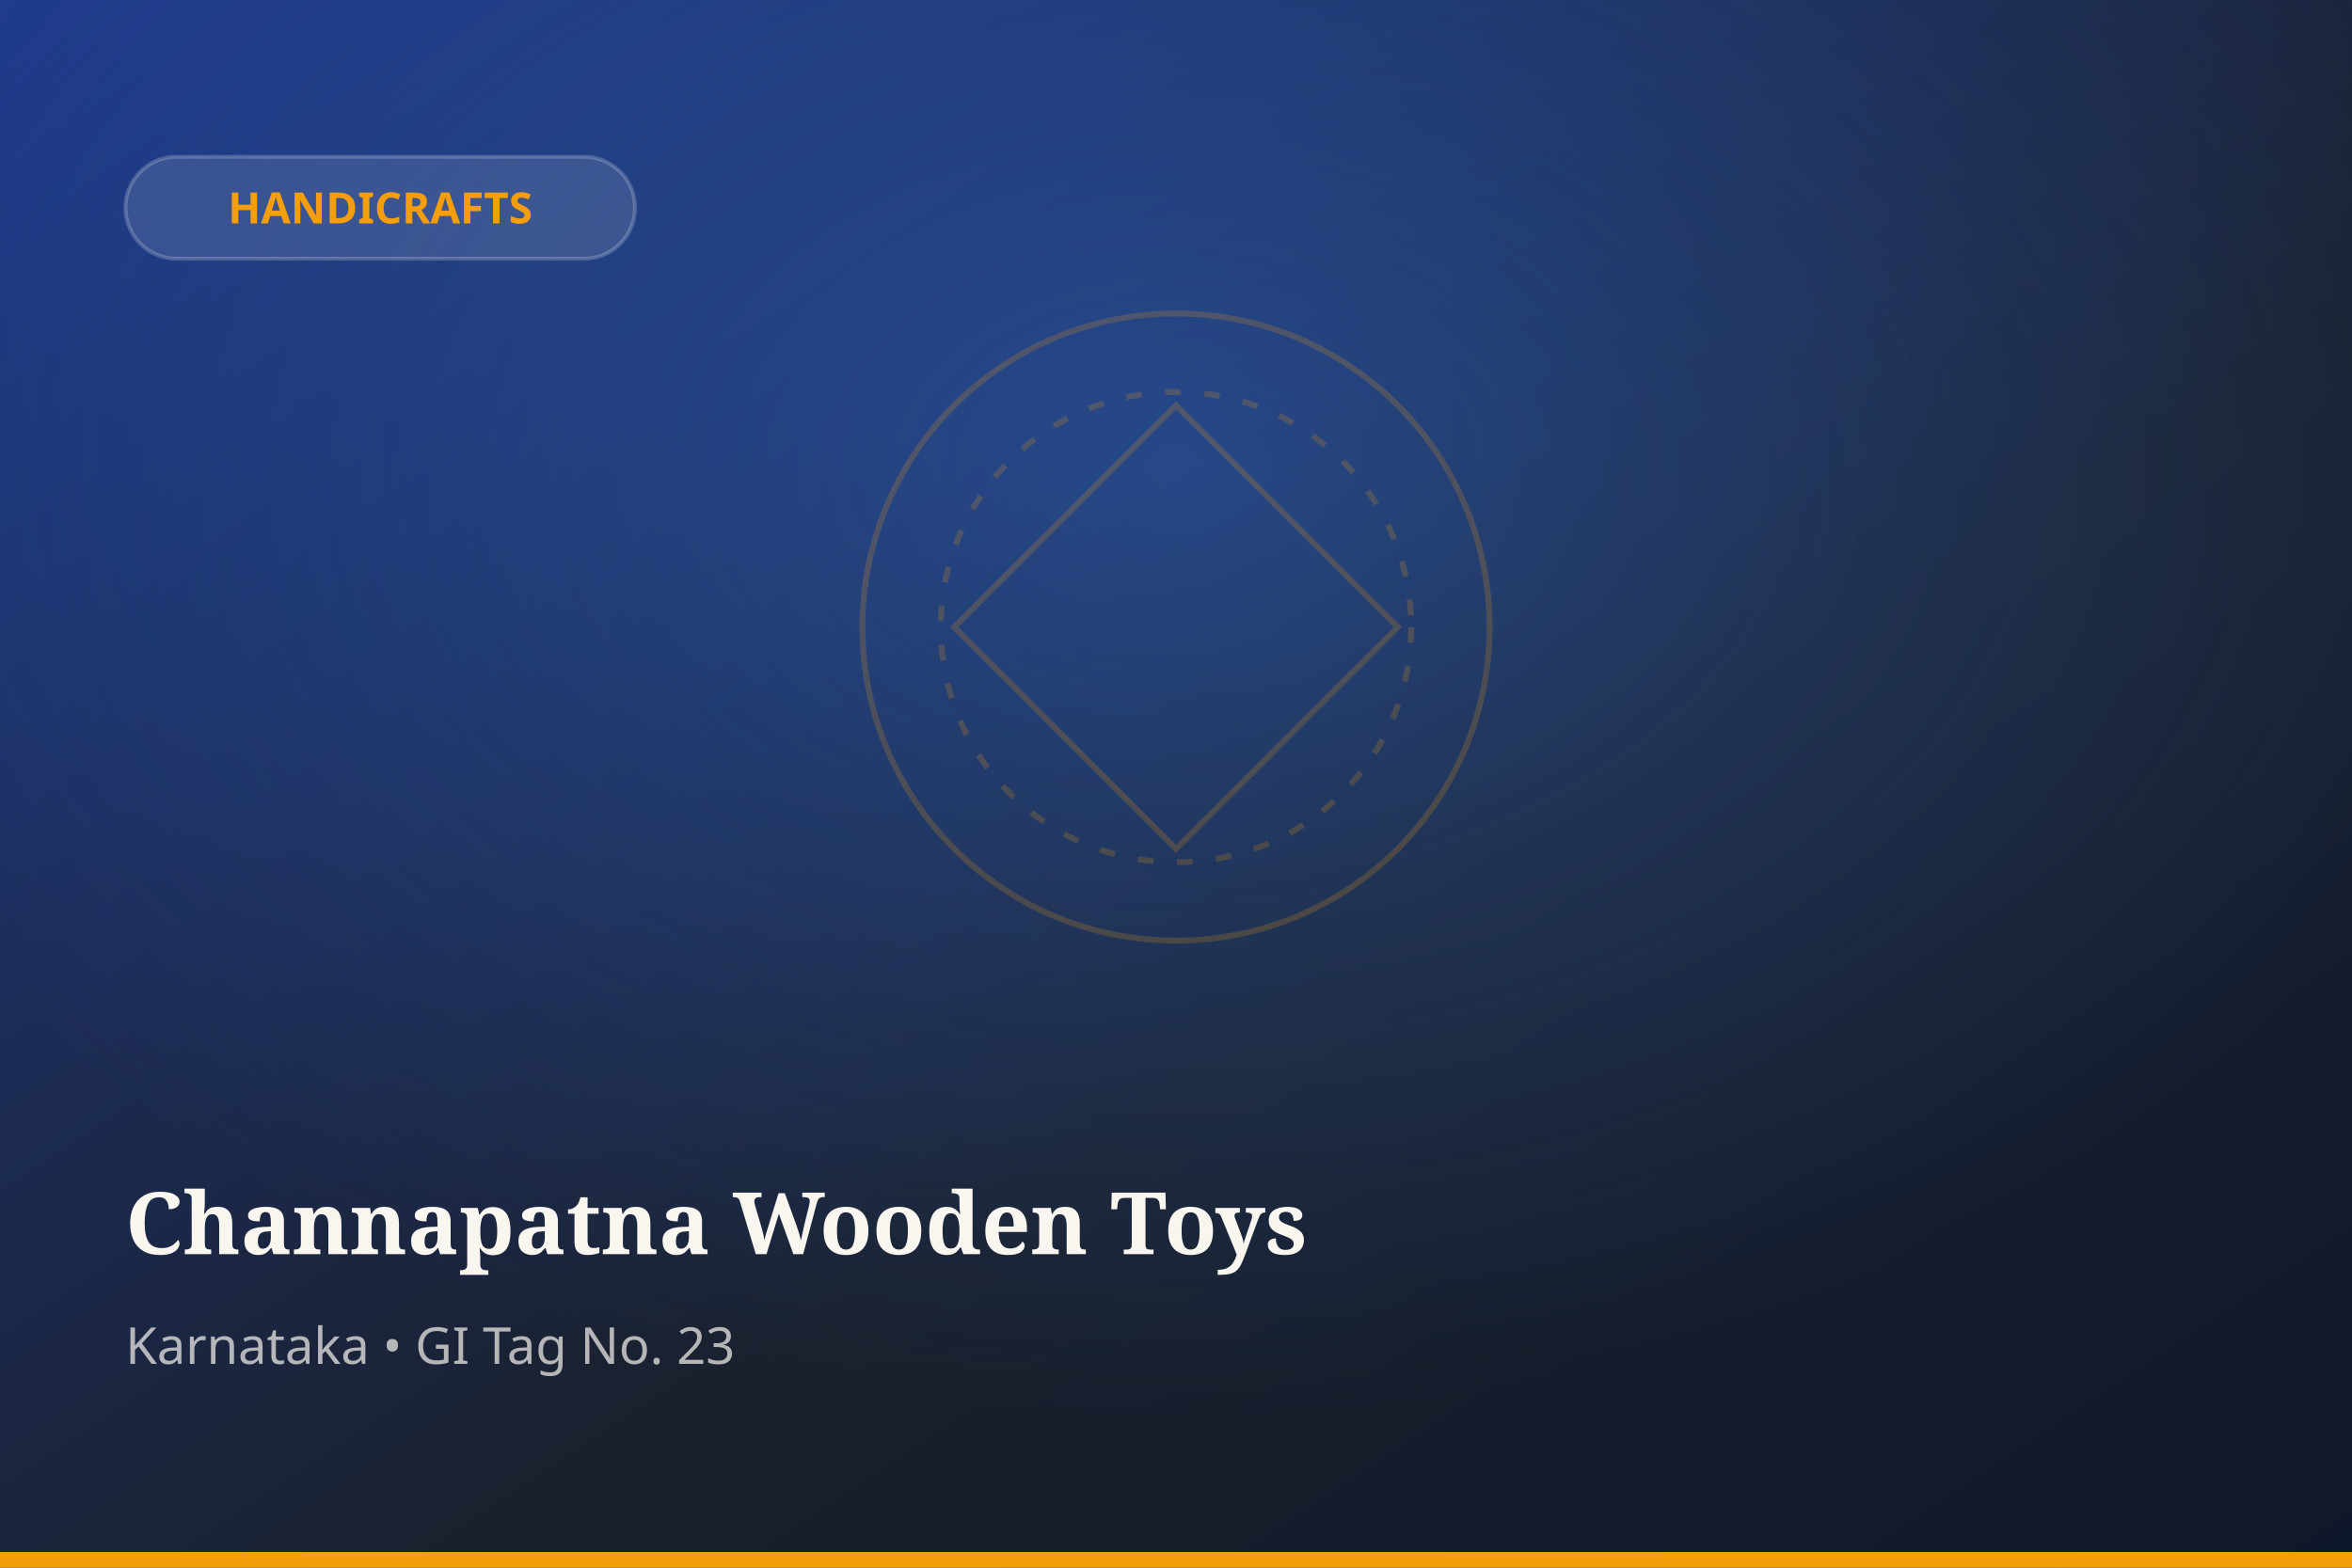
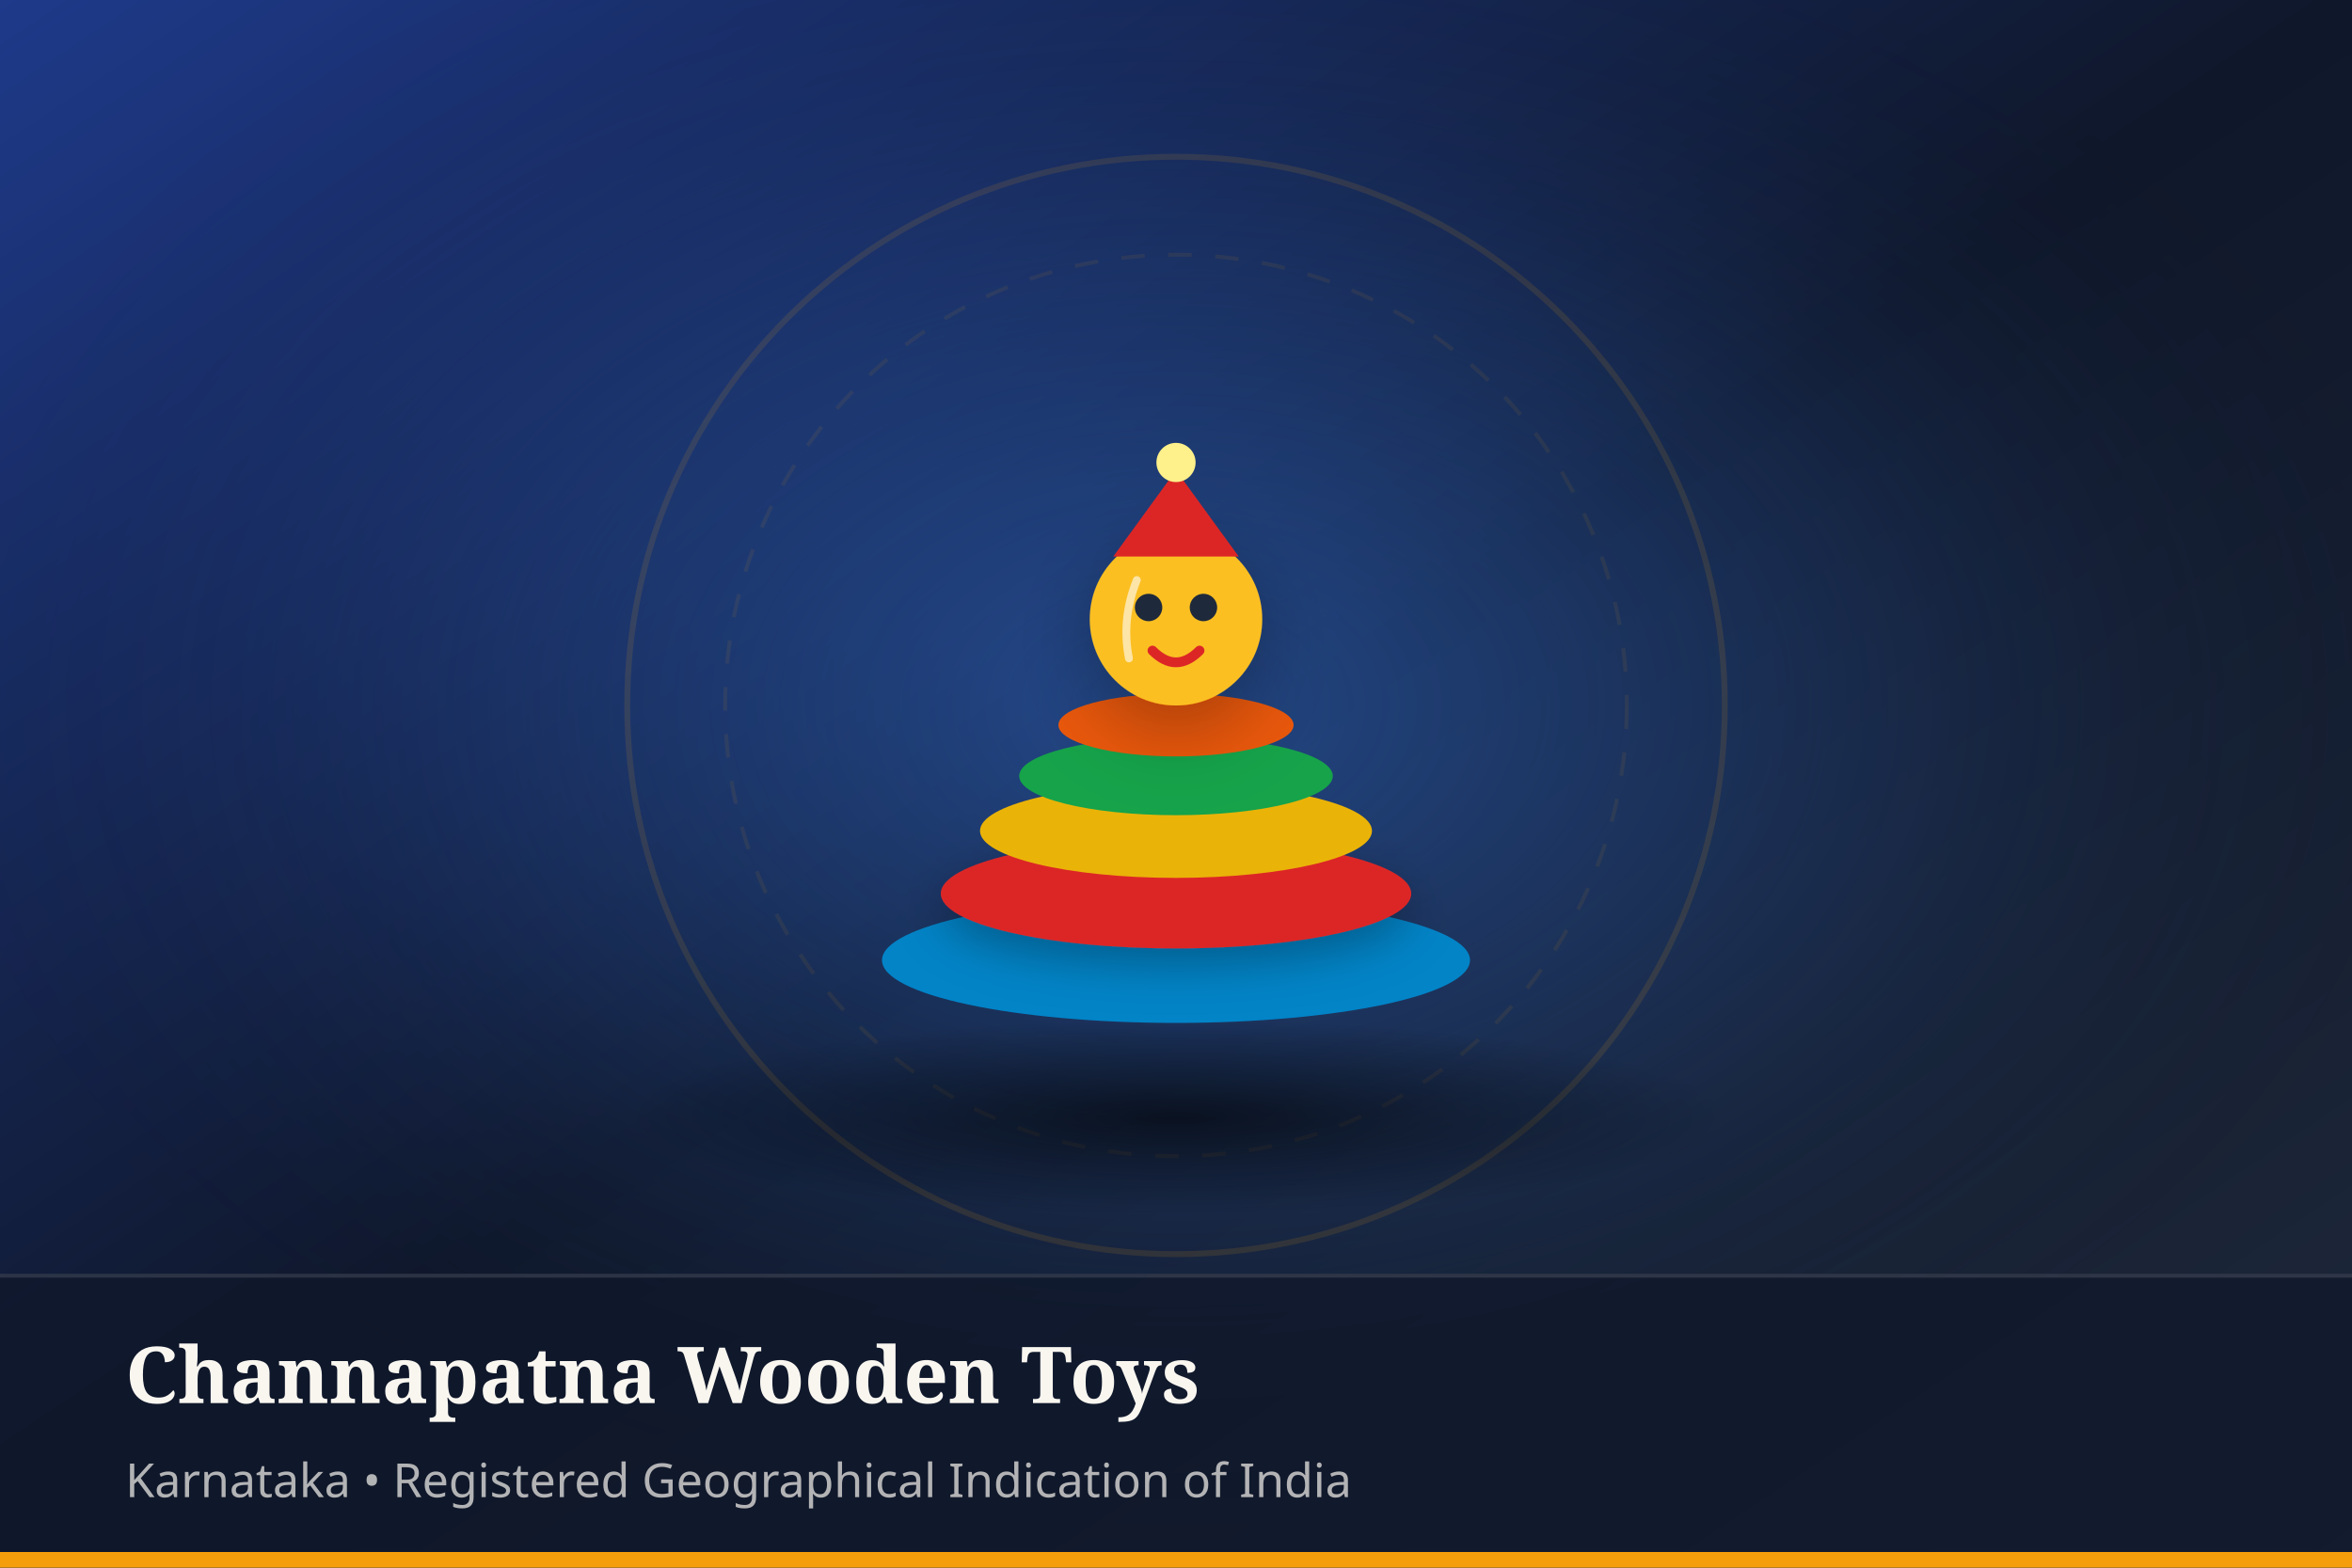
<svg xmlns="http://www.w3.org/2000/svg" width="600" height="400" viewBox="0 0 600 400">
  <defs>
    <linearGradient id="bgGrad_channapatna-wooden-toys" x1="0%" y1="0%" x2="100%" y2="100%">
      <stop offset="0%" stop-color="#1E3A8A" />
-       <stop offset="60%" stop-color="#1A202C" />
-       <stop offset="100%" stop-color="#0F172A" />
+       <stop offset="50%" stop-color="#0F172A" />
+       <stop offset="100%" stop-color="#1E293B" />
    </linearGradient>
-     <radialGradient id="glowGrad_channapatna-wooden-toys" cx="50%" cy="30%" r="60%">
-       <stop offset="0%" stop-color="#3B82F6" stop-opacity="0.35" />
-       <stop offset="100%" stop-color="#3B82F6" stop-opacity="0" />
+     <radialGradient id="spotlight_channapatna-wooden-toys" cx="50%" cy="45%" r="55%">
+       <stop offset="0%" stop-color="#3B82F6" stop-opacity="0.45" />
+       <stop offset="60%" stop-color="#3B82F6" stop-opacity="0.1" />
+       <stop offset="100%" stop-color="#000000" stop-opacity="0" />
+     </radialGradient>
+     <radialGradient id="floorShadow_channapatna-wooden-toys" cx="50%" cy="50%" r="50%">
+       <stop offset="0%" stop-color="rgba(0,0,0,0.6)" />
+       <stop offset="100%" stop-color="rgba(0,0,0,0)" />
    </radialGradient>
  </defs>
  <rect width="100%" height="100%" fill="url(#bgGrad_channapatna-wooden-toys)" />
-   <rect width="100%" height="100%" fill="url(#glowGrad_channapatna-wooden-toys)" />
-   <g transform="translate(300, 160)" stroke="#F59E0B" stroke-opacity="0.2" fill="none" stroke-width="1.5">
-     <circle r="80" />
-     <circle r="60" stroke-dasharray="4,6" />
-     <rect x="-40" y="-40" width="80" height="80" transform="rotate(45)" />
+   <rect width="100%" height="100%" fill="url(#spotlight_channapatna-wooden-toys)" />
+   <circle cx="300" cy="180" r="140" fill="none" stroke="#F59E0B" stroke-opacity="0.12" stroke-width="1.5" />
+   <circle cx="300" cy="180" r="115" fill="none" stroke="#F59E0B" stroke-opacity="0.08" stroke-width="1" stroke-dasharray="6,6" />
+   <ellipse cx="300" cy="285" rx="140" ry="25" fill="url(#floorShadow_channapatna-wooden-toys)" />
+   <g transform="translate(300, 180)">
+     <ellipse cx="0" cy="65" rx="75" ry="16" fill="#0284C7" />
+     <ellipse cx="0" cy="48" rx="60" ry="14" fill="#DC2626" filter="drop-shadow(0 4px 6px rgba(0,0,0,0.3))" />
+     <ellipse cx="0" cy="32" rx="50" ry="12" fill="#EAB308" />
+     <ellipse cx="0" cy="18" rx="40" ry="10" fill="#16A34A" />
+     <ellipse cx="0" cy="5" rx="30" ry="8" fill="#EA580C" />
+     <circle cx="0" cy="-22" r="22" fill="#FBBF24" filter="drop-shadow(0 6px 10px rgba(0,0,0,0.3))" />
+     <circle cx="-7" cy="-25" r="3.5" fill="#1E293B" />
+     <circle cx="7" cy="-25" r="3.5" fill="#1E293B" />
+     <path d="M-6,-14 Q0,-8 6,-14" stroke="#DC2626" stroke-width="2.5" fill="none" stroke-linecap="round" />
+     <polygon points="0,-60 -16,-38 16,-38" fill="#DC2626" />
+     <circle cx="0" cy="-62" r="5" fill="#FEF08A" />
+     <path d="M-10,-32 Q-14,-22 -12,-12" stroke="#FFFFFF" stroke-width="2" fill="none" opacity="0.6" stroke-linecap="round" />
  </g>
-   <g transform="translate(32, 40)">
-     <rect width="130" height="26" rx="13" fill="rgba(255,255,255,0.12)" stroke="rgba(255,255,255,0.2)" />
-     <text x="65" y="17" fill="#F59E0B" font-family="sans-serif" font-size="11" font-weight="600" text-anchor="middle">
-       HANDICRAFTS
-     </text>
-   </g>
-   <text x="32" y="320" fill="#F9F6F0" font-family="serif" font-size="22" font-weight="700">
+   <rect x="0" y="325" width="600" height="75" fill="rgba(15, 23, 42, 0.75)" />
+   <rect x="0" y="325" width="600" height="1" fill="rgba(255, 255, 255, 0.12)" />
+   <text x="32" y="358" fill="#F9F6F0" font-family="'Playfair Display', Georgia, serif" font-size="20" font-weight="700">
    Channapatna Wooden Toys
  </text>
-   <text x="32" y="348" fill="rgba(249, 246, 240, 0.7)" font-family="sans-serif" font-size="13">
-     Karnataka • GI Tag No. 23
+   <text x="32" y="382" fill="rgba(249, 246, 240, 0.7)" font-family="'Plus Jakarta Sans', sans-serif" font-size="12" font-weight="500">
+     Karnataka • Registered Geographical Indication of India
  </text>
  <rect x="0" y="396" width="600" height="4" fill="#F59E0B" />
</svg>
